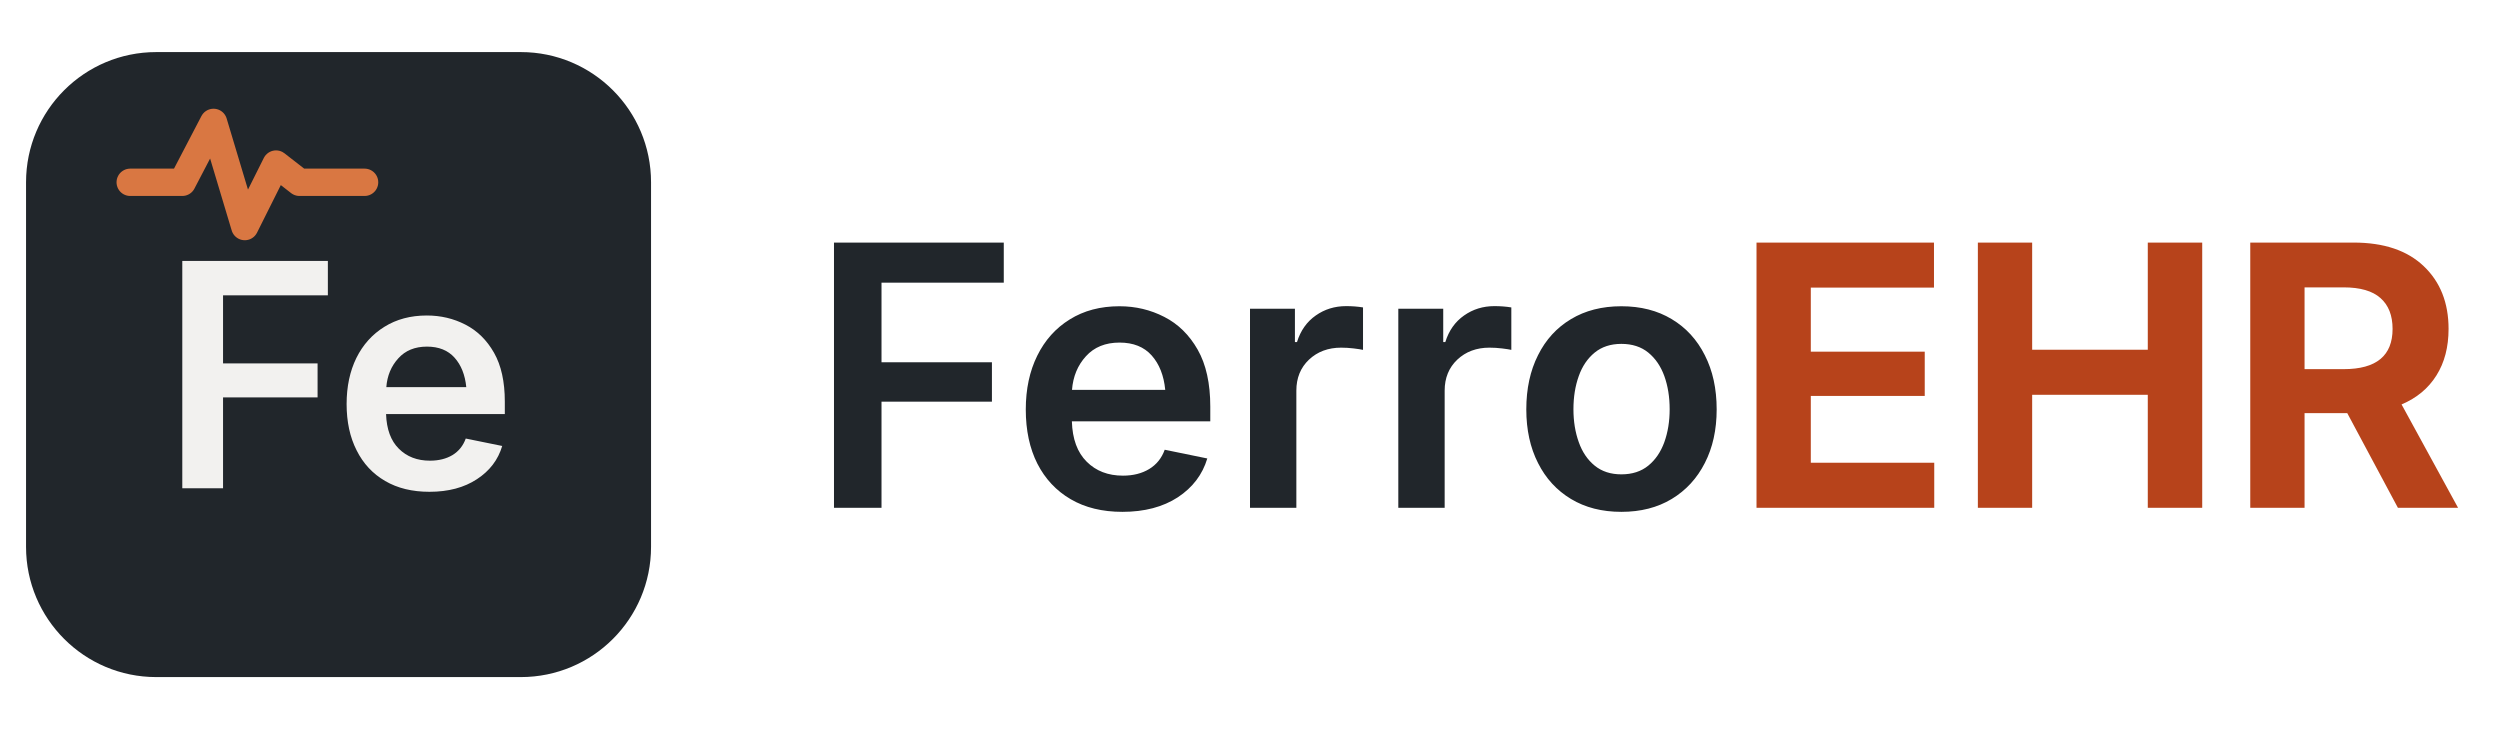
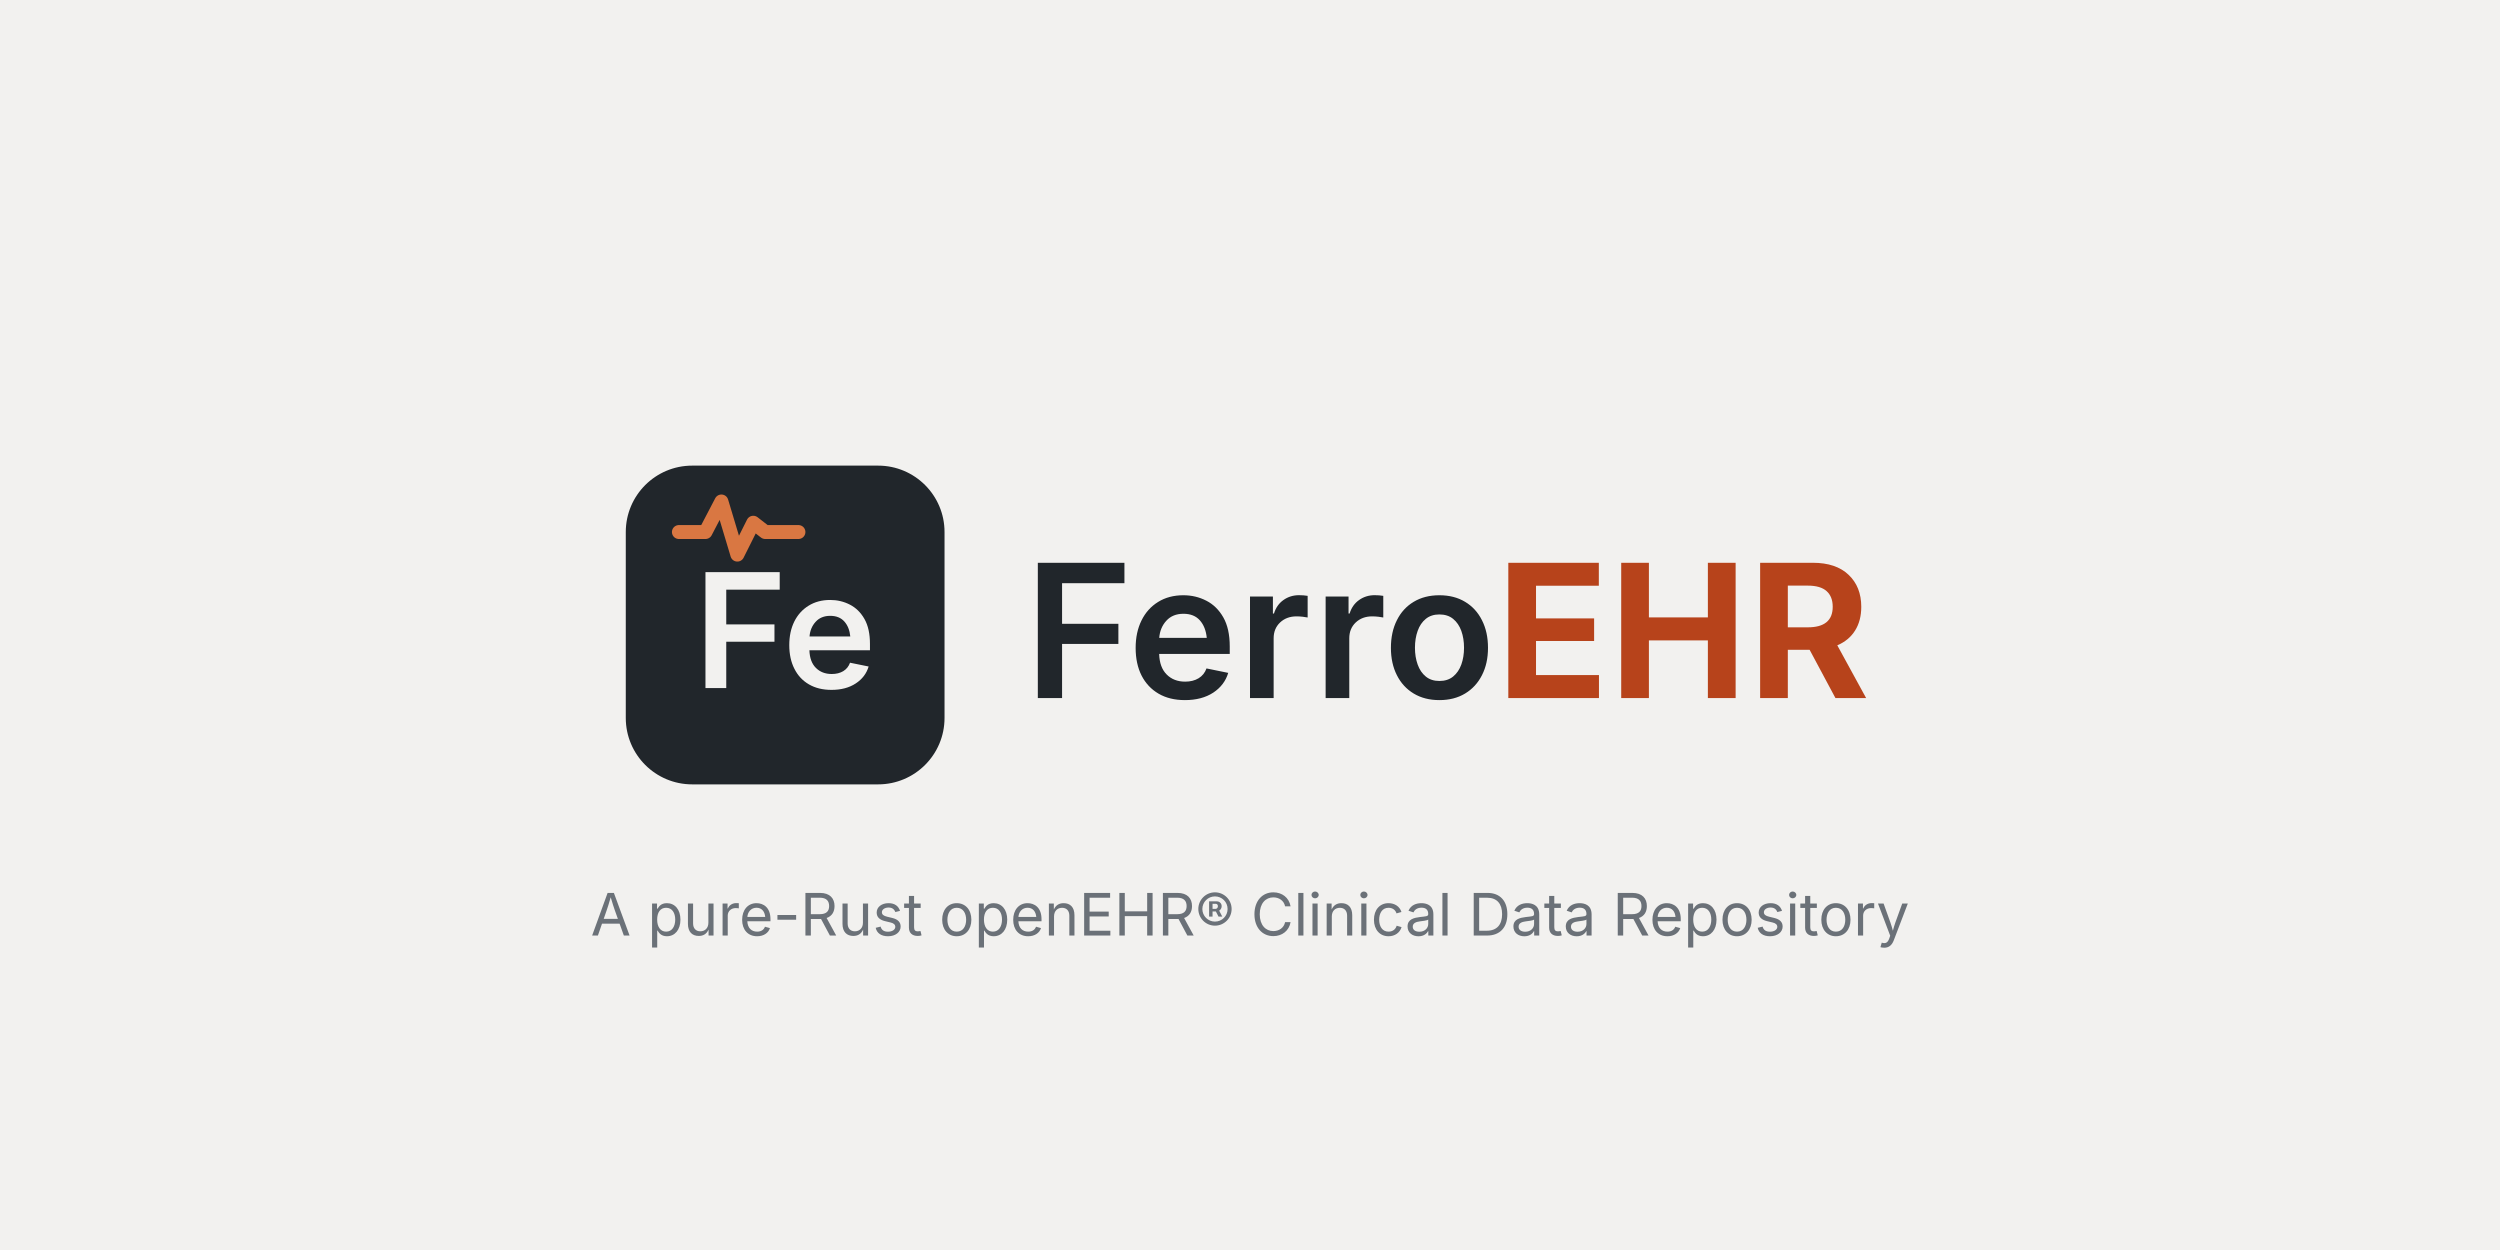
- <svg xmlns="http://www.w3.org/2000/svg" width="192" height="56" viewBox="0 0 192 56" role="img" aria-label="FerroEHR">
-   <rect x="2" y="4" width="48" height="48" rx="10" fill="#21262B" />
-   <path transform="translate(12.24 37.50)" d="M1.76 0.00V-17.46H12.94V-14.82H4.89V-9.59H12.15V-6.98H4.89V0.00Z M20.74 0.27Q18.76 0.27 17.34 -0.56Q15.91 -1.39 15.15 -2.91Q14.38 -4.42 14.38 -6.47Q14.38 -8.48 15.13 -10.01Q15.89 -11.54 17.28 -12.40Q18.67 -13.27 20.54 -13.27Q22.14 -13.27 23.50 -12.57Q24.87 -11.87 25.70 -10.41Q26.53 -8.95 26.53 -6.66V-5.70H17.41Q17.47 -3.95 18.39 -3.04Q19.31 -2.12 20.78 -2.12Q21.79 -2.12 22.51 -2.55Q23.23 -2.99 23.53 -3.82L26.33 -3.25Q25.86 -1.66 24.39 -0.70Q22.92 0.27 20.74 0.27ZM17.43 -7.77H23.57Q23.43 -9.18 22.67 -10.03Q21.91 -10.88 20.55 -10.88Q19.16 -10.88 18.35 -9.98Q17.53 -9.08 17.43 -7.77Z" fill="#F2F1EF" />
-   <polyline points="10,14 14,14 16.4,9.4 18.8,17.4 21.2,12.6 23,14 28,14" fill="none" stroke="#D97742" stroke-width="2.1" stroke-linecap="round" stroke-linejoin="round" />
-   <path transform="translate(62.00 39.00)" d="M2.05 0.00V-20.37H15.09V-17.29H5.70V-11.18H14.18V-8.15H5.70V0.00Z M24.20 0.31Q21.89 0.31 20.23 -0.66Q18.57 -1.63 17.67 -3.39Q16.78 -5.15 16.78 -7.55Q16.78 -9.90 17.66 -11.68Q18.54 -13.47 20.16 -14.47Q21.78 -15.48 23.97 -15.48Q25.83 -15.48 27.42 -14.66Q29.01 -13.85 29.98 -12.15Q30.95 -10.45 30.95 -7.77V-6.64H20.32Q20.38 -4.61 21.46 -3.54Q22.53 -2.47 24.24 -2.47Q25.42 -2.47 26.26 -2.98Q27.10 -3.49 27.45 -4.46L30.72 -3.79Q30.17 -1.94 28.46 -0.81Q26.74 0.31 24.20 0.31ZM20.33 -9.06H27.49Q27.33 -10.71 26.45 -11.70Q25.57 -12.69 23.98 -12.69Q22.35 -12.69 21.40 -11.64Q20.45 -10.60 20.33 -9.06Z M34.00 0.00V-15.29H37.45V-12.73H37.61Q38.02 -14.05 39.05 -14.77Q40.07 -15.49 41.38 -15.49Q42.07 -15.49 42.68 -15.39V-12.13Q42.46 -12.18 41.97 -12.24Q41.48 -12.30 41.00 -12.30Q39.51 -12.30 38.53 -11.38Q37.56 -10.46 37.56 -9.00V0.00Z M45.39 0.00V-15.29H48.84V-12.73H49.00Q49.41 -14.05 50.44 -14.77Q51.46 -15.49 52.77 -15.49Q53.46 -15.49 54.07 -15.39V-12.13Q53.85 -12.18 53.36 -12.24Q52.87 -12.30 52.39 -12.30Q50.90 -12.30 49.92 -11.38Q48.95 -10.46 48.95 -9.00V0.00Z M62.52 0.31Q60.29 0.31 58.65 -0.68Q57.01 -1.67 56.12 -3.44Q55.22 -5.21 55.22 -7.56Q55.22 -9.94 56.12 -11.72Q57.01 -13.51 58.65 -14.49Q60.29 -15.48 62.52 -15.48Q64.75 -15.48 66.39 -14.49Q68.03 -13.51 68.93 -11.72Q69.84 -9.94 69.84 -7.56Q69.84 -5.21 68.93 -3.44Q68.03 -1.67 66.39 -0.68Q64.75 0.31 62.52 0.31ZM62.52 -2.57Q63.77 -2.57 64.59 -3.24Q65.41 -3.91 65.82 -5.04Q66.23 -6.18 66.23 -7.57Q66.23 -8.98 65.82 -10.12Q65.41 -11.25 64.59 -11.92Q63.77 -12.59 62.52 -12.59Q61.29 -12.59 60.47 -11.92Q59.65 -11.25 59.25 -10.12Q58.84 -8.98 58.84 -7.57Q58.84 -6.18 59.25 -5.04Q59.65 -3.91 60.47 -3.24Q61.29 -2.57 62.52 -2.57Z" fill="#21262B" />
-   <path transform="translate(133.05 39.00)" d="M1.85 0.00V-20.37H15.48V-16.91H6.02V-11.99H14.77V-8.59H6.02V-3.46H15.50V0.00Z M18.85 0.00V-20.37H23.02V-12.14H31.90V-20.37H36.08V0.00H31.90V-8.68H23.02V0.00Z M39.77 0.00V-20.37H47.71Q51.19 -20.37 53.09 -18.56Q55.00 -16.75 55.00 -13.74Q55.00 -11.65 54.07 -10.17Q53.14 -8.68 51.39 -7.94L55.73 0.00H51.11L47.22 -7.27H43.94V0.00ZM43.94 -10.65H46.95Q50.70 -10.65 50.70 -13.74Q50.70 -15.29 49.77 -16.11Q48.85 -16.93 46.94 -16.93H43.94Z" fill="#B7431B" />
+ <svg xmlns="http://www.w3.org/2000/svg" width="1280" height="640" viewBox="0 0 1280 640" role="img" aria-label="FerroEHR — a pure-Rust openEHR Clinical Data Repository">
+   <rect width="1280" height="640" fill="#F2F1EF" />
+   <g transform="translate(313.6 224.8) scale(3.4)">
+     <rect x="2" y="4" width="48" height="48" rx="10" fill="#21262B" />
+     <path transform="translate(12.24 37.50)" d="M1.76 0.00V-17.46H12.94V-14.82H4.89V-9.59H12.15V-6.98H4.89V0.00Z M20.74 0.27Q18.76 0.27 17.34 -0.56Q15.91 -1.39 15.15 -2.91Q14.38 -4.42 14.38 -6.47Q14.38 -8.48 15.13 -10.01Q15.89 -11.54 17.28 -12.40Q18.67 -13.27 20.54 -13.27Q22.14 -13.27 23.50 -12.57Q24.87 -11.87 25.70 -10.41Q26.53 -8.95 26.53 -6.66V-5.70H17.41Q17.47 -3.95 18.39 -3.04Q19.31 -2.12 20.78 -2.12Q21.79 -2.12 22.51 -2.55Q23.23 -2.99 23.53 -3.82L26.33 -3.25Q25.86 -1.66 24.39 -0.70Q22.92 0.27 20.74 0.27ZM17.43 -7.77H23.57Q23.43 -9.18 22.67 -10.03Q21.91 -10.88 20.55 -10.88Q19.16 -10.88 18.35 -9.98Q17.53 -9.08 17.43 -7.77Z" fill="#F2F1EF" />
+     <polyline points="10,14 14,14 16.4,9.4 18.8,17.4 21.2,12.6 23,14 28,14" fill="none" stroke="#D97742" stroke-width="2.1" stroke-linecap="round" stroke-linejoin="round" />
+     <path transform="translate(62.00 39.00)" d="M2.05 0.00V-20.37H15.09V-17.29H5.70V-11.18H14.18V-8.15H5.70V0.00Z M24.20 0.31Q21.89 0.31 20.23 -0.66Q18.57 -1.63 17.67 -3.39Q16.78 -5.15 16.78 -7.55Q16.78 -9.90 17.66 -11.68Q18.54 -13.47 20.16 -14.47Q21.78 -15.48 23.97 -15.48Q25.83 -15.48 27.42 -14.66Q29.01 -13.85 29.98 -12.15Q30.95 -10.45 30.95 -7.77V-6.64H20.32Q20.38 -4.61 21.46 -3.54Q22.53 -2.47 24.24 -2.47Q25.42 -2.47 26.26 -2.98Q27.10 -3.49 27.45 -4.46L30.72 -3.79Q30.17 -1.94 28.46 -0.81Q26.74 0.31 24.20 0.31ZM20.33 -9.06H27.49Q27.33 -10.71 26.45 -11.70Q25.57 -12.69 23.98 -12.69Q22.35 -12.69 21.40 -11.64Q20.45 -10.60 20.33 -9.06Z M34.00 0.00V-15.29H37.45V-12.73H37.61Q38.02 -14.05 39.05 -14.77Q40.07 -15.49 41.38 -15.49Q42.07 -15.49 42.68 -15.39V-12.13Q42.46 -12.18 41.97 -12.24Q41.48 -12.30 41.00 -12.30Q39.51 -12.30 38.53 -11.38Q37.56 -10.46 37.56 -9.00V0.00Z M45.39 0.00V-15.29H48.84V-12.73H49.00Q49.41 -14.05 50.44 -14.77Q51.46 -15.49 52.77 -15.49Q53.46 -15.49 54.07 -15.39V-12.13Q53.85 -12.18 53.36 -12.24Q52.87 -12.30 52.39 -12.30Q50.90 -12.30 49.92 -11.38Q48.95 -10.46 48.95 -9.00V0.00Z M62.52 0.31Q60.29 0.31 58.65 -0.68Q57.01 -1.67 56.12 -3.44Q55.22 -5.21 55.22 -7.56Q55.22 -9.94 56.12 -11.72Q57.01 -13.51 58.65 -14.49Q60.29 -15.48 62.52 -15.48Q64.75 -15.48 66.39 -14.49Q68.03 -13.51 68.93 -11.72Q69.84 -9.94 69.84 -7.56Q69.84 -5.21 68.93 -3.44Q68.03 -1.67 66.39 -0.68Q64.75 0.31 62.52 0.31ZM62.52 -2.57Q63.77 -2.57 64.59 -3.24Q65.41 -3.91 65.82 -5.04Q66.23 -6.18 66.23 -7.57Q66.23 -8.98 65.82 -10.12Q65.41 -11.25 64.59 -11.92Q63.77 -12.59 62.52 -12.59Q61.29 -12.59 60.47 -11.92Q59.65 -11.25 59.25 -10.12Q58.84 -8.98 58.84 -7.57Q58.84 -6.18 59.25 -5.04Q59.65 -3.91 60.47 -3.24Q61.29 -2.57 62.52 -2.57Z" fill="#21262B" />
+     <path transform="translate(133.05 39.00)" d="M1.85 0.00V-20.37H15.48V-16.91H6.02V-11.99H14.77V-8.59H6.02V-3.46H15.50V0.00Z M18.85 0.00V-20.37H23.02V-12.14H31.90V-20.37H36.08V0.00H31.90V-8.68H23.02V0.00Z M39.77 0.00V-20.37H47.71Q51.19 -20.37 53.09 -18.56Q55.00 -16.75 55.00 -13.74Q55.00 -11.65 54.07 -10.17Q53.14 -8.68 51.39 -7.94L55.73 0.00H51.11L47.22 -7.27H43.94V0.00ZM43.94 -10.65H46.95Q50.70 -10.65 50.70 -13.74Q50.70 -15.29 49.77 -16.11Q48.85 -16.93 46.94 -16.93H43.94Z" fill="#B7431B" />
+   </g>
+   <text x="640" y="479" text-anchor="middle" font-family="Inter,-apple-system,'Segoe UI',sans-serif" font-size="30" fill="#6B7178">A pure-Rust openEHR® Clinical Data Repository</text>
</svg>
